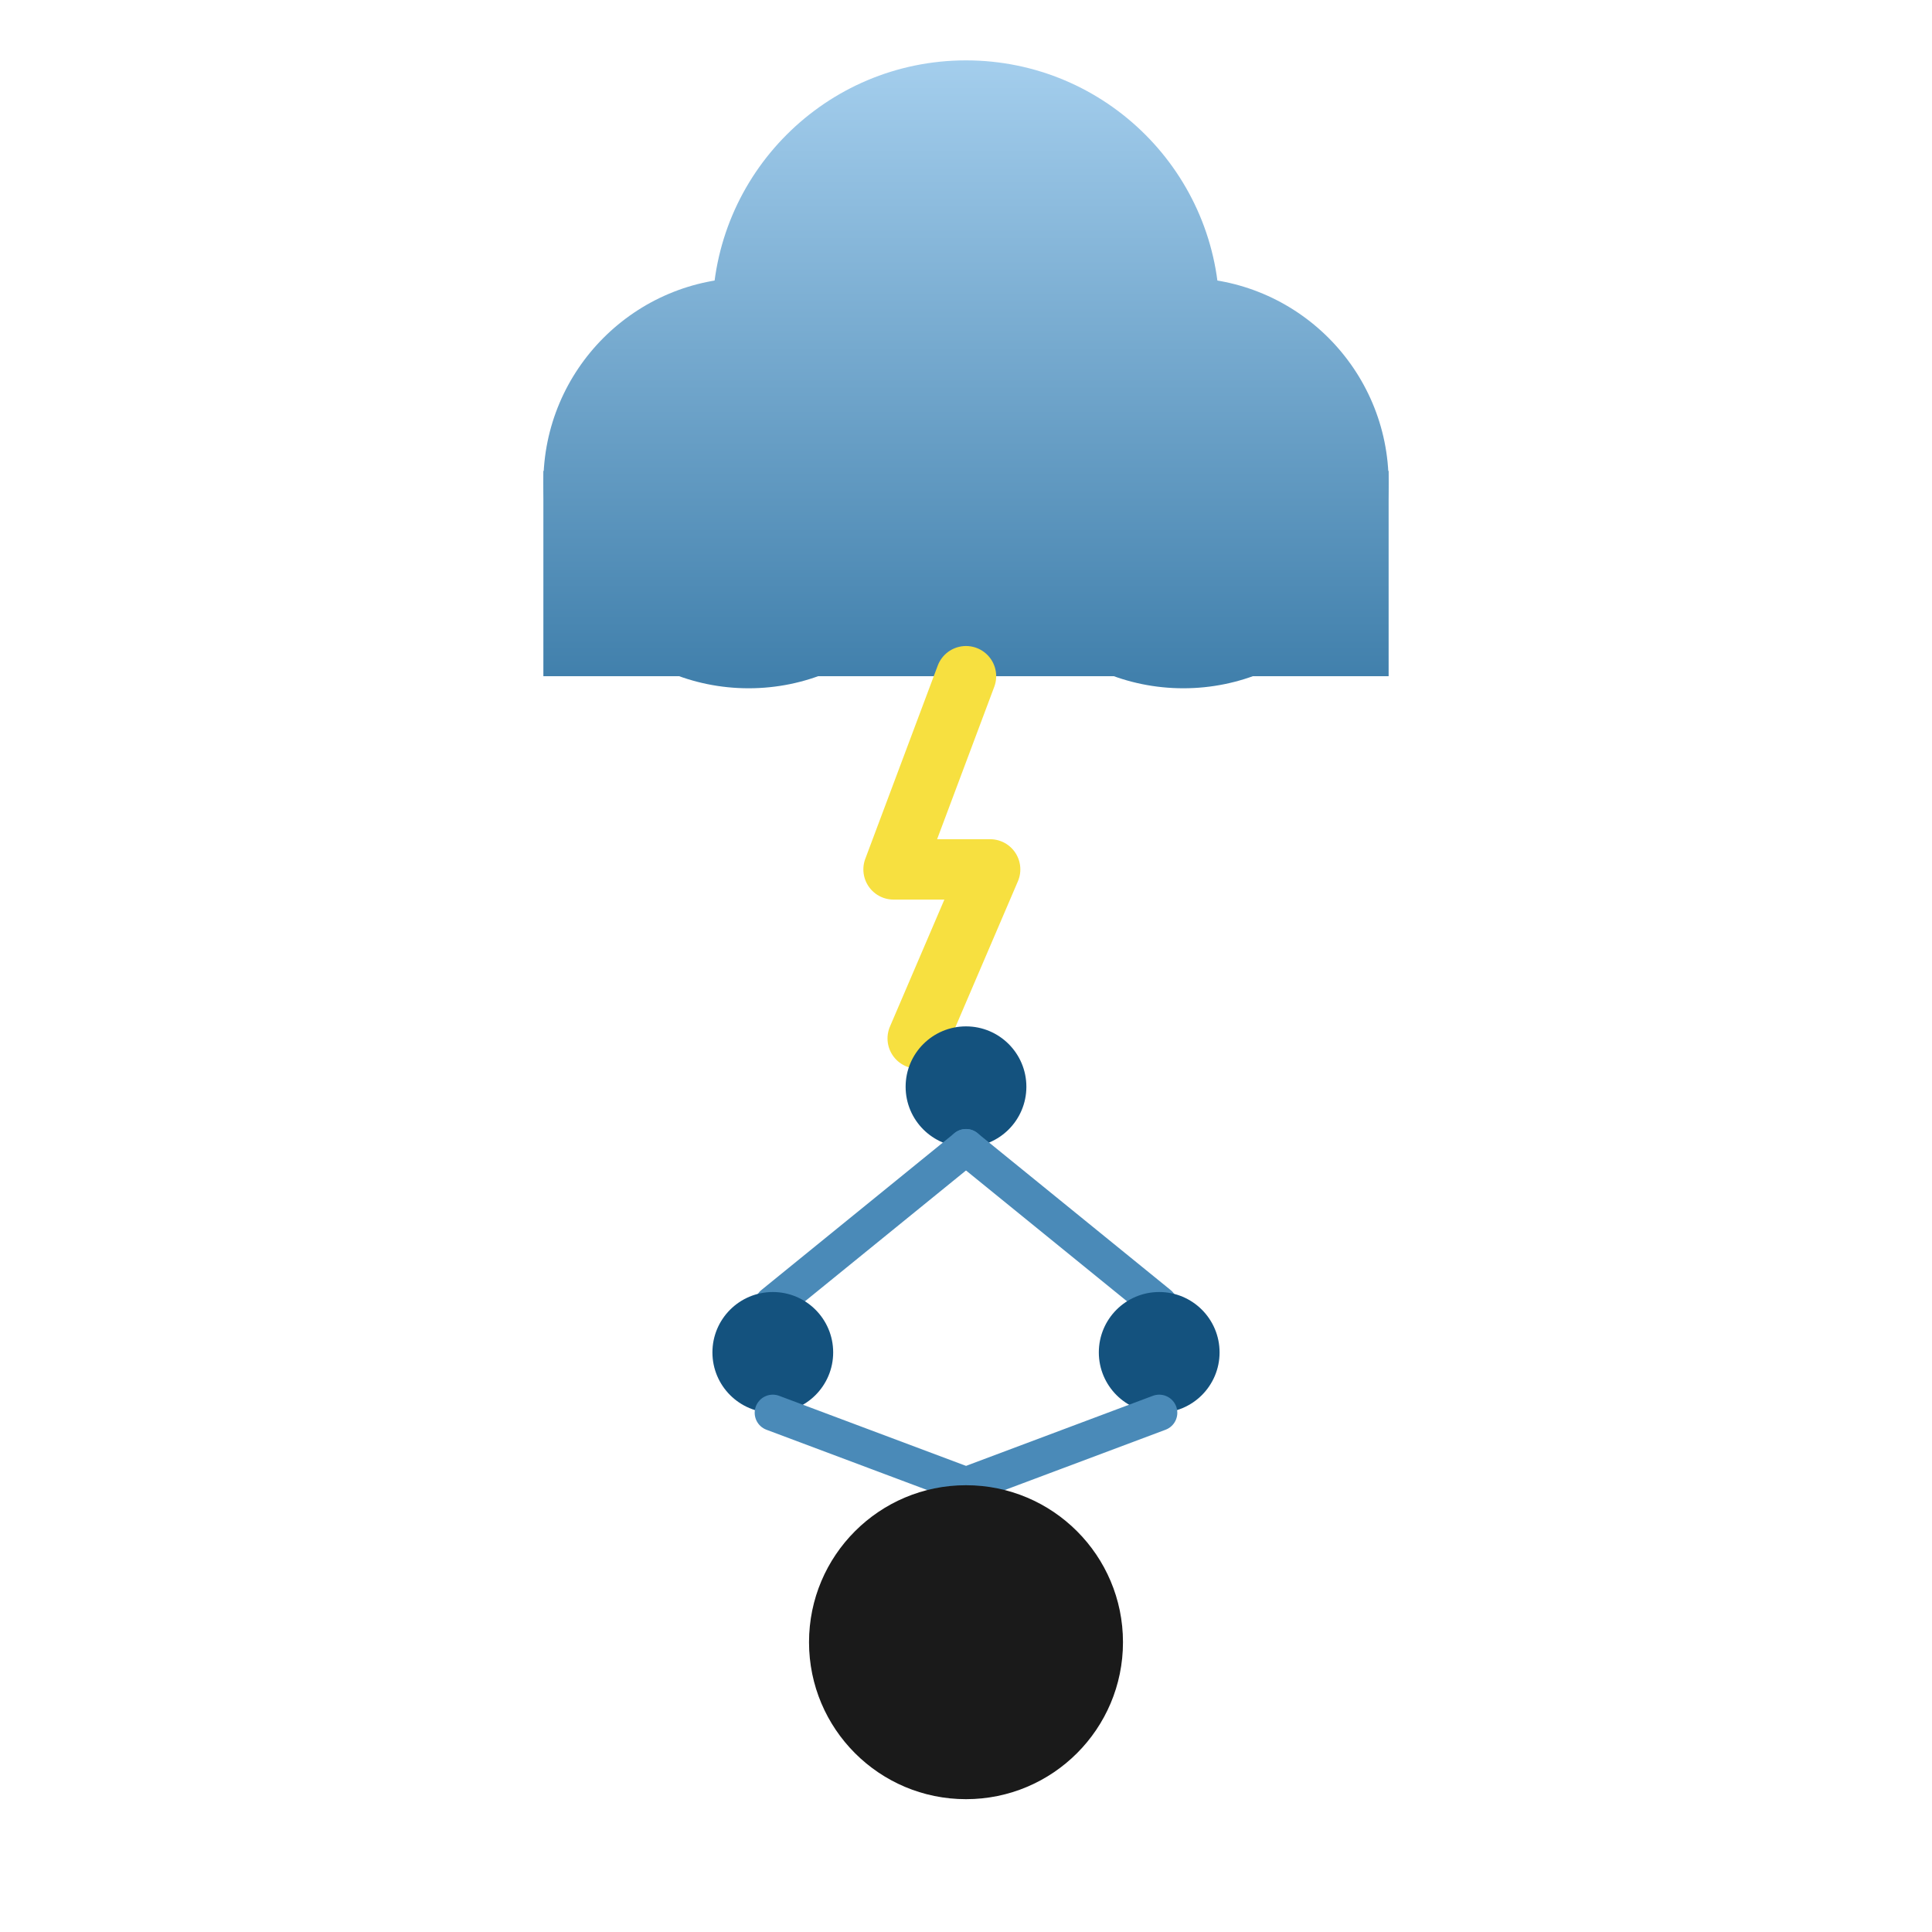
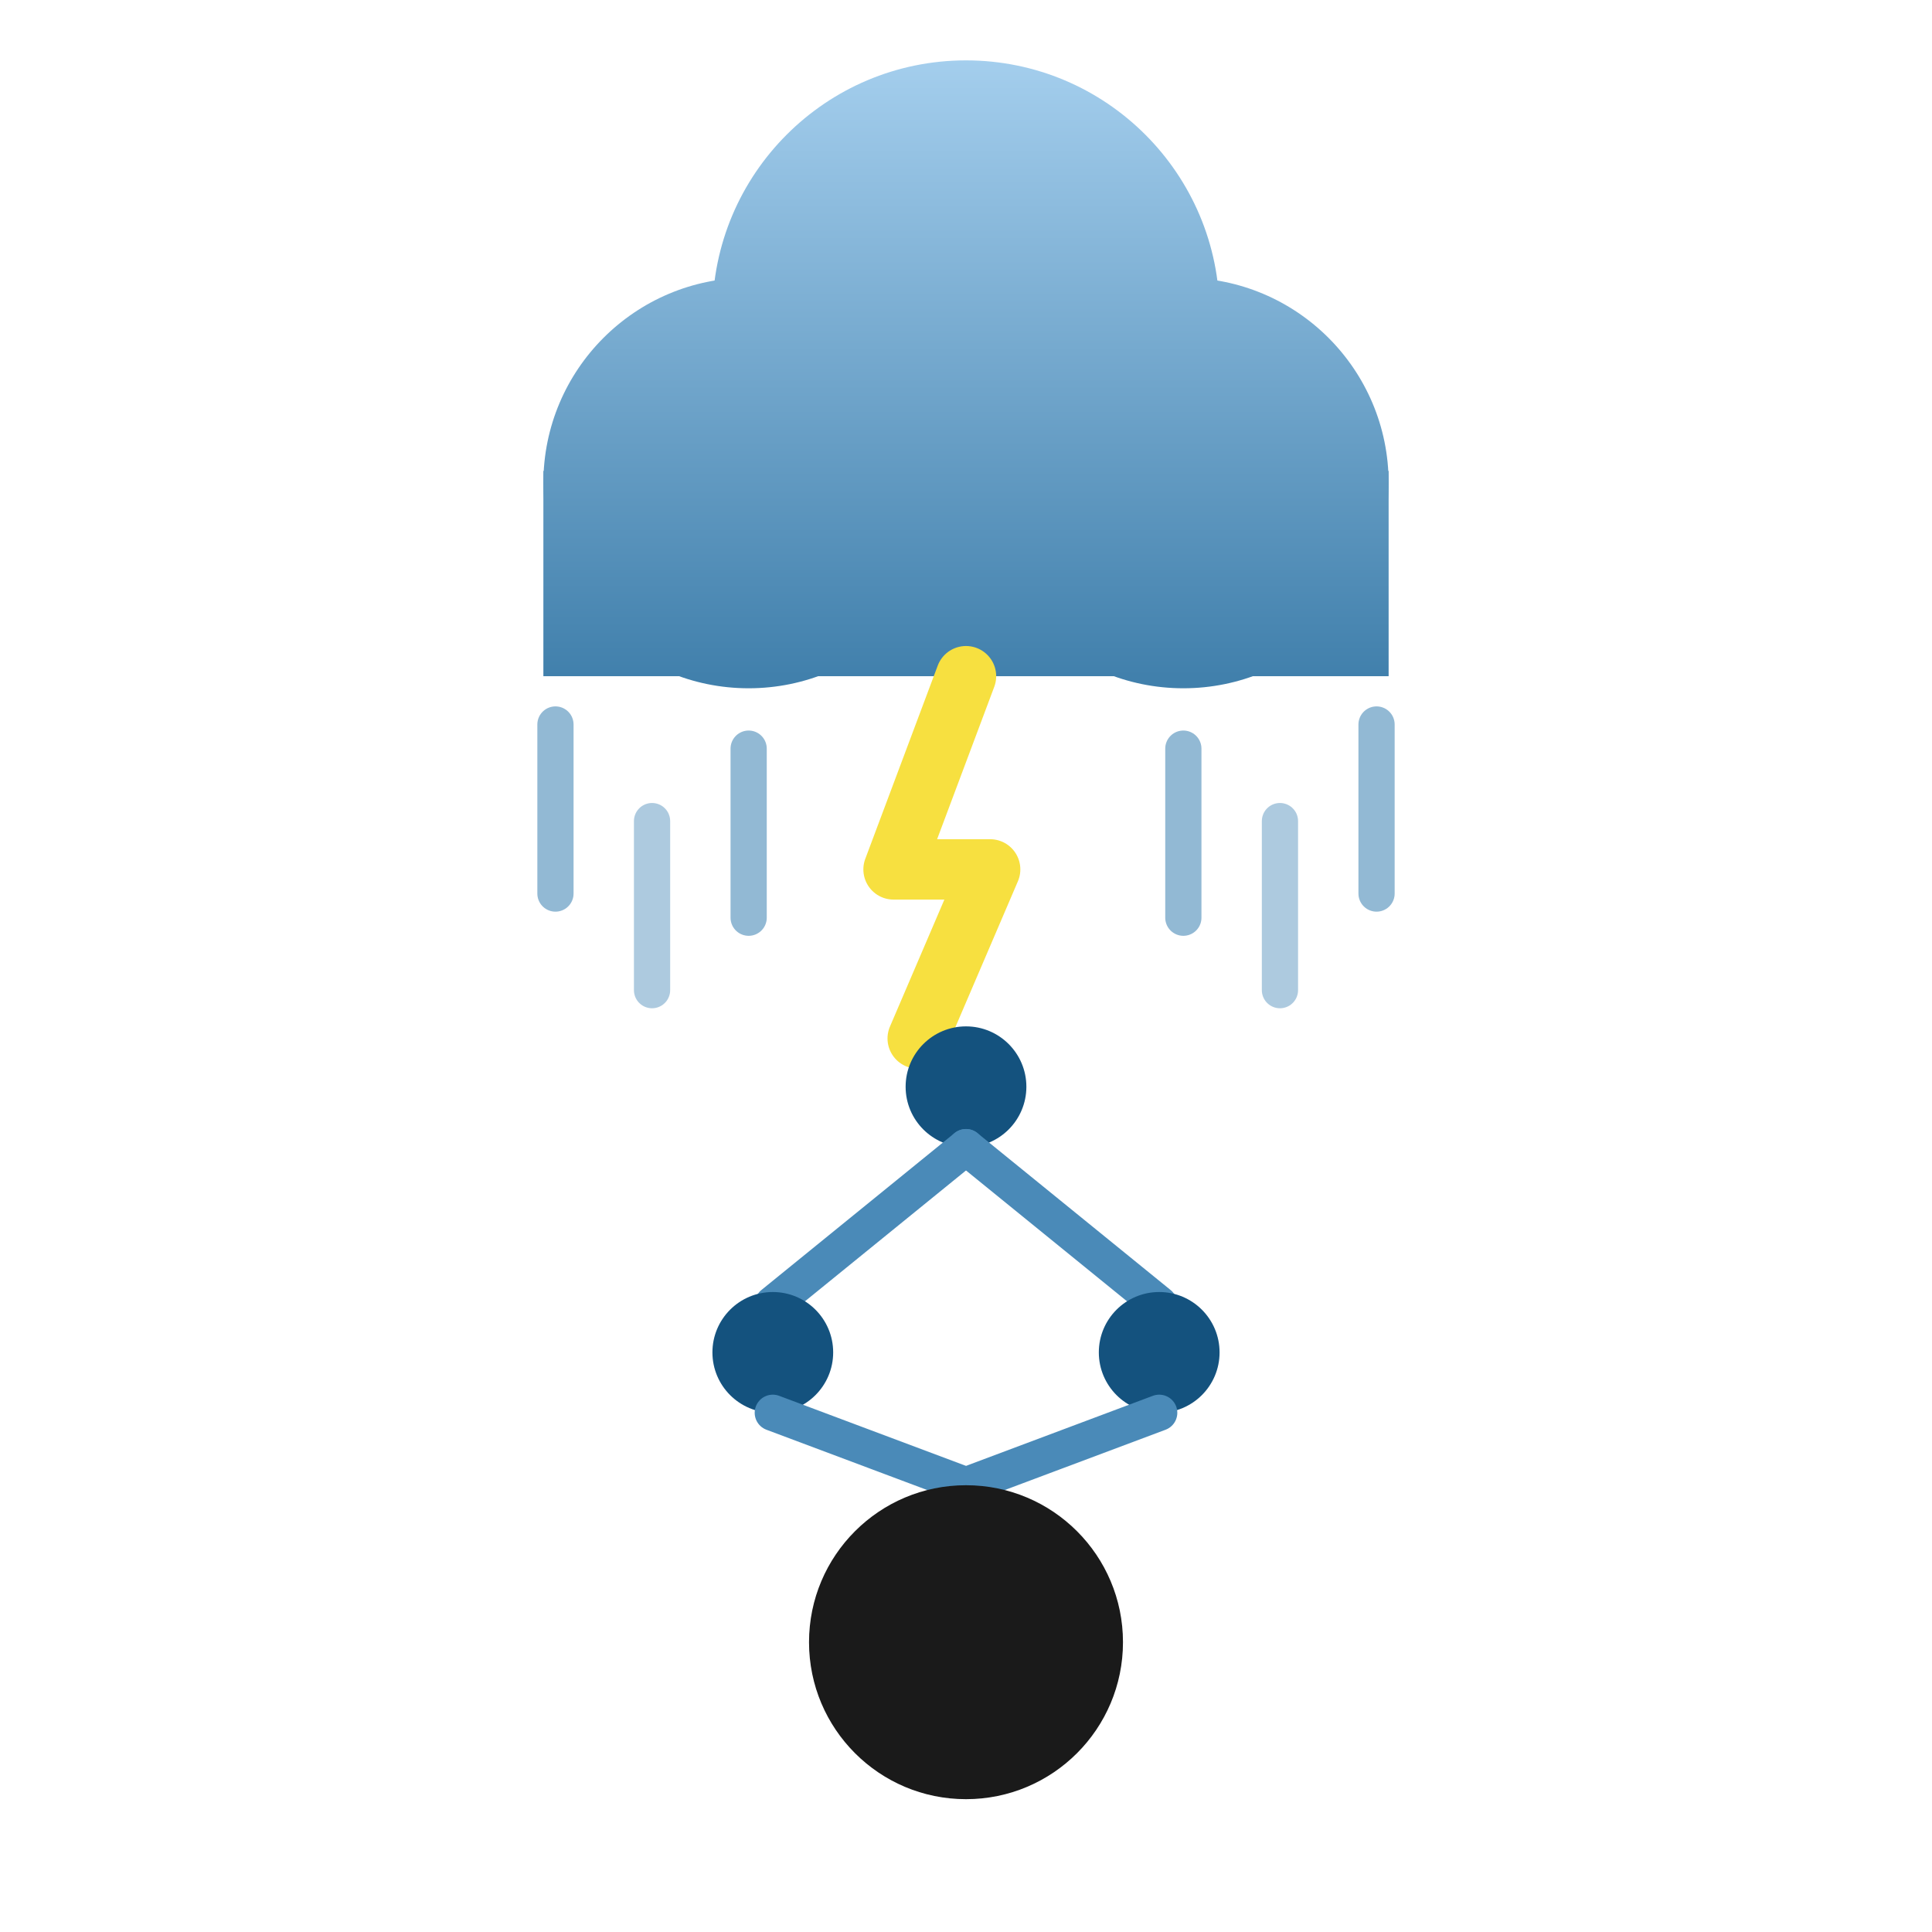
<svg xmlns="http://www.w3.org/2000/svg" viewBox="0 0 80 80" width="80" height="80">
  <defs>
    <linearGradient id="cloud-icon-l" x1="40" y1="2.5" x2="40" y2="28" gradientUnits="userSpaceOnUse">
      <stop offset="0%" stop-color="#A4CEED" />
      <stop offset="100%" stop-color="#4180AC" />
    </linearGradient>
  </defs>
  <circle cx="31" cy="20" r="8.5" fill="url(#cloud-icon-l)" />
  <circle cx="40" cy="13" r="10.5" fill="url(#cloud-icon-l)" />
  <circle cx="49" cy="20" r="8.5" fill="url(#cloud-icon-l)" />
  <rect x="22.5" y="19.5" width="35" height="8.5" fill="url(#cloud-icon-l)" />
+   <line x1="23" y1="30" x2="23" y2="37" stroke="#4A8AB8" stroke-width="1.5" stroke-linecap="round" opacity="0.60" />
+   <line x1="27" y1="34" x2="27" y2="41" stroke="#4A8AB8" stroke-width="1.5" stroke-linecap="round" opacity="0.45" />
+   <line x1="31" y1="31" x2="31" y2="38" stroke="#4A8AB8" stroke-width="1.5" stroke-linecap="round" opacity="0.60" />
+   <line x1="49" y1="31" x2="49" y2="38" stroke="#4A8AB8" stroke-width="1.5" stroke-linecap="round" opacity="0.60" />
+   <line x1="53" y1="34" x2="53" y2="41" stroke="#4A8AB8" stroke-width="1.5" stroke-linecap="round" opacity="0.45" />
+   <line x1="57" y1="30" x2="57" y2="37" stroke="#4A8AB8" stroke-width="1.5" stroke-linecap="round" opacity="0.60" />
  <path d="M 40 28 L 37 36 L 41 36 L 38 43" stroke="#F7E040" stroke-width="2.5" stroke-linecap="round" stroke-linejoin="round" fill="none" />
  <circle cx="40" cy="45" r="2.5" fill="#14527E" />
  <line x1="40" y1="47.5" x2="32" y2="54" stroke="#4A8AB8" stroke-width="1.5" stroke-linecap="round" />
  <line x1="40" y1="47.5" x2="48" y2="54" stroke="#4A8AB8" stroke-width="1.5" stroke-linecap="round" />
  <circle cx="32" cy="56" r="2.5" fill="#14527E" />
  <circle cx="48" cy="56" r="2.5" fill="#14527E" />
  <line x1="32" y1="58.5" x2="40" y2="61.5" stroke="#4A8AB8" stroke-width="1.5" stroke-linecap="round" />
  <line x1="48" y1="58.5" x2="40" y2="61.5" stroke="#4A8AB8" stroke-width="1.5" stroke-linecap="round" />
  <circle cx="40" cy="68" r="6.5" fill="#1A1A1A" />
</svg>
